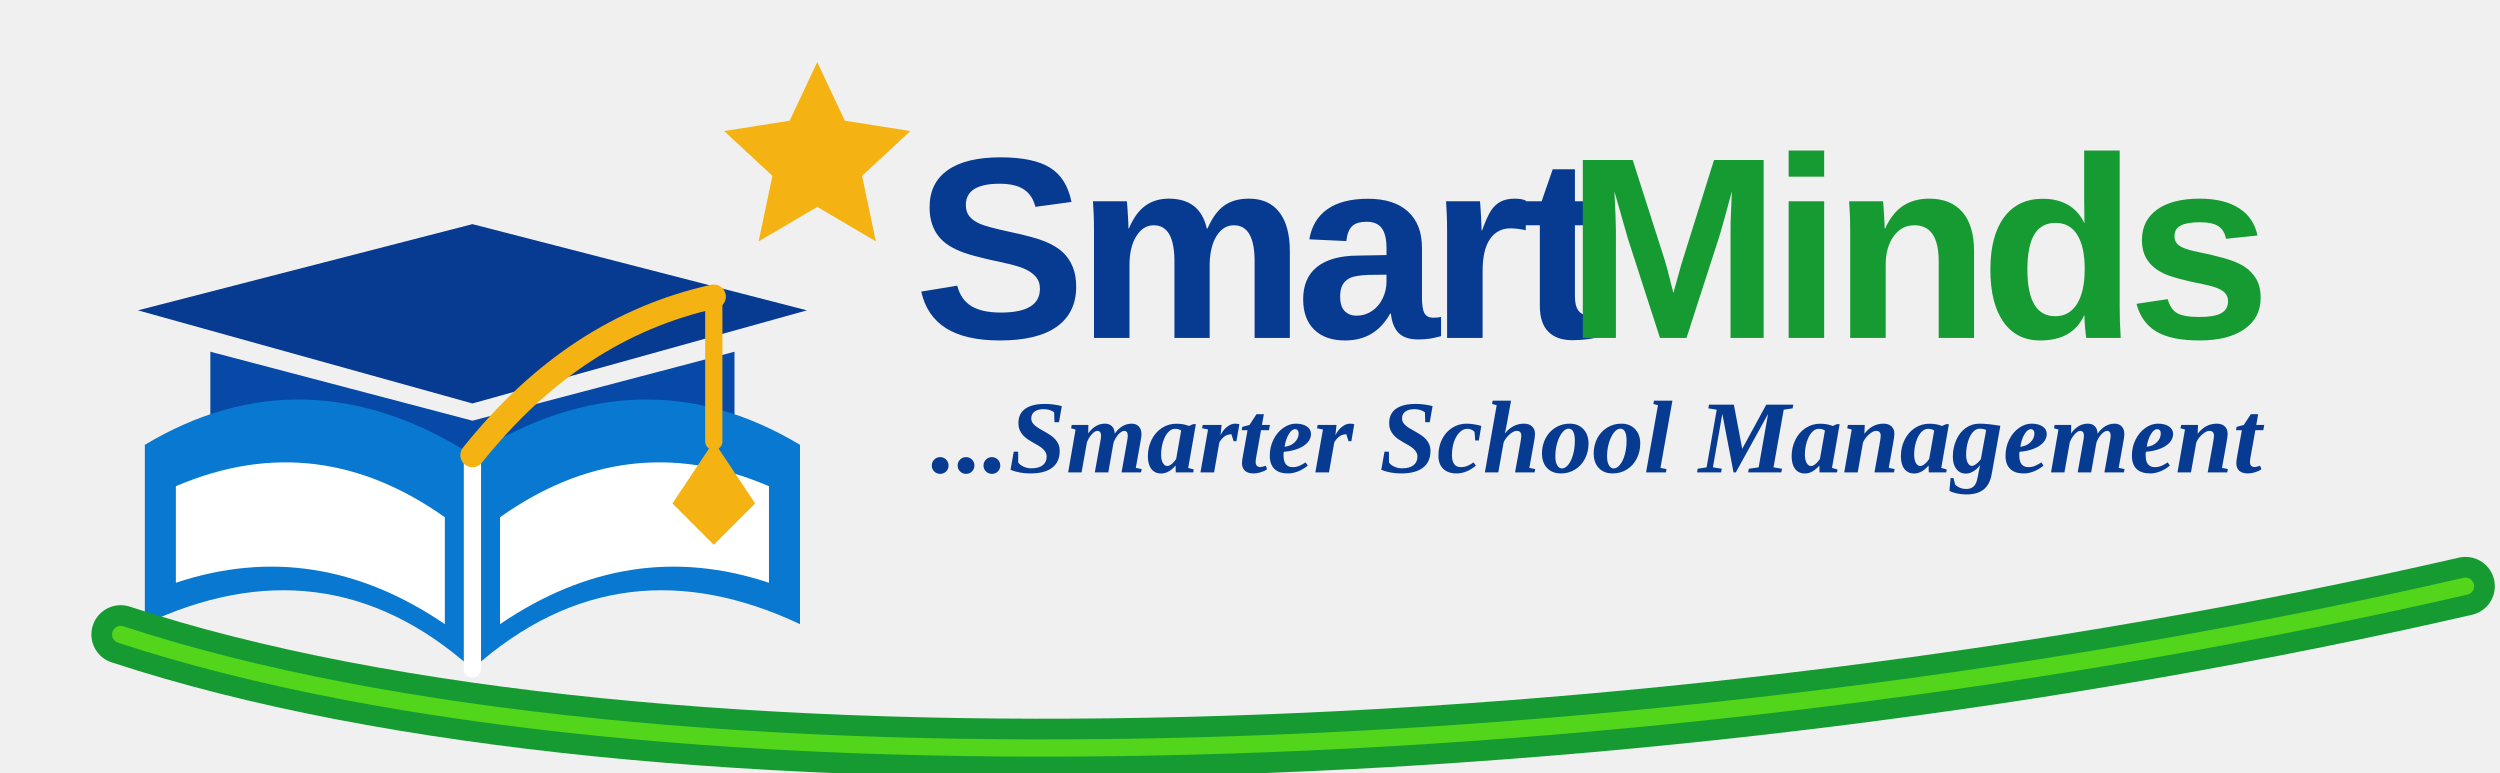
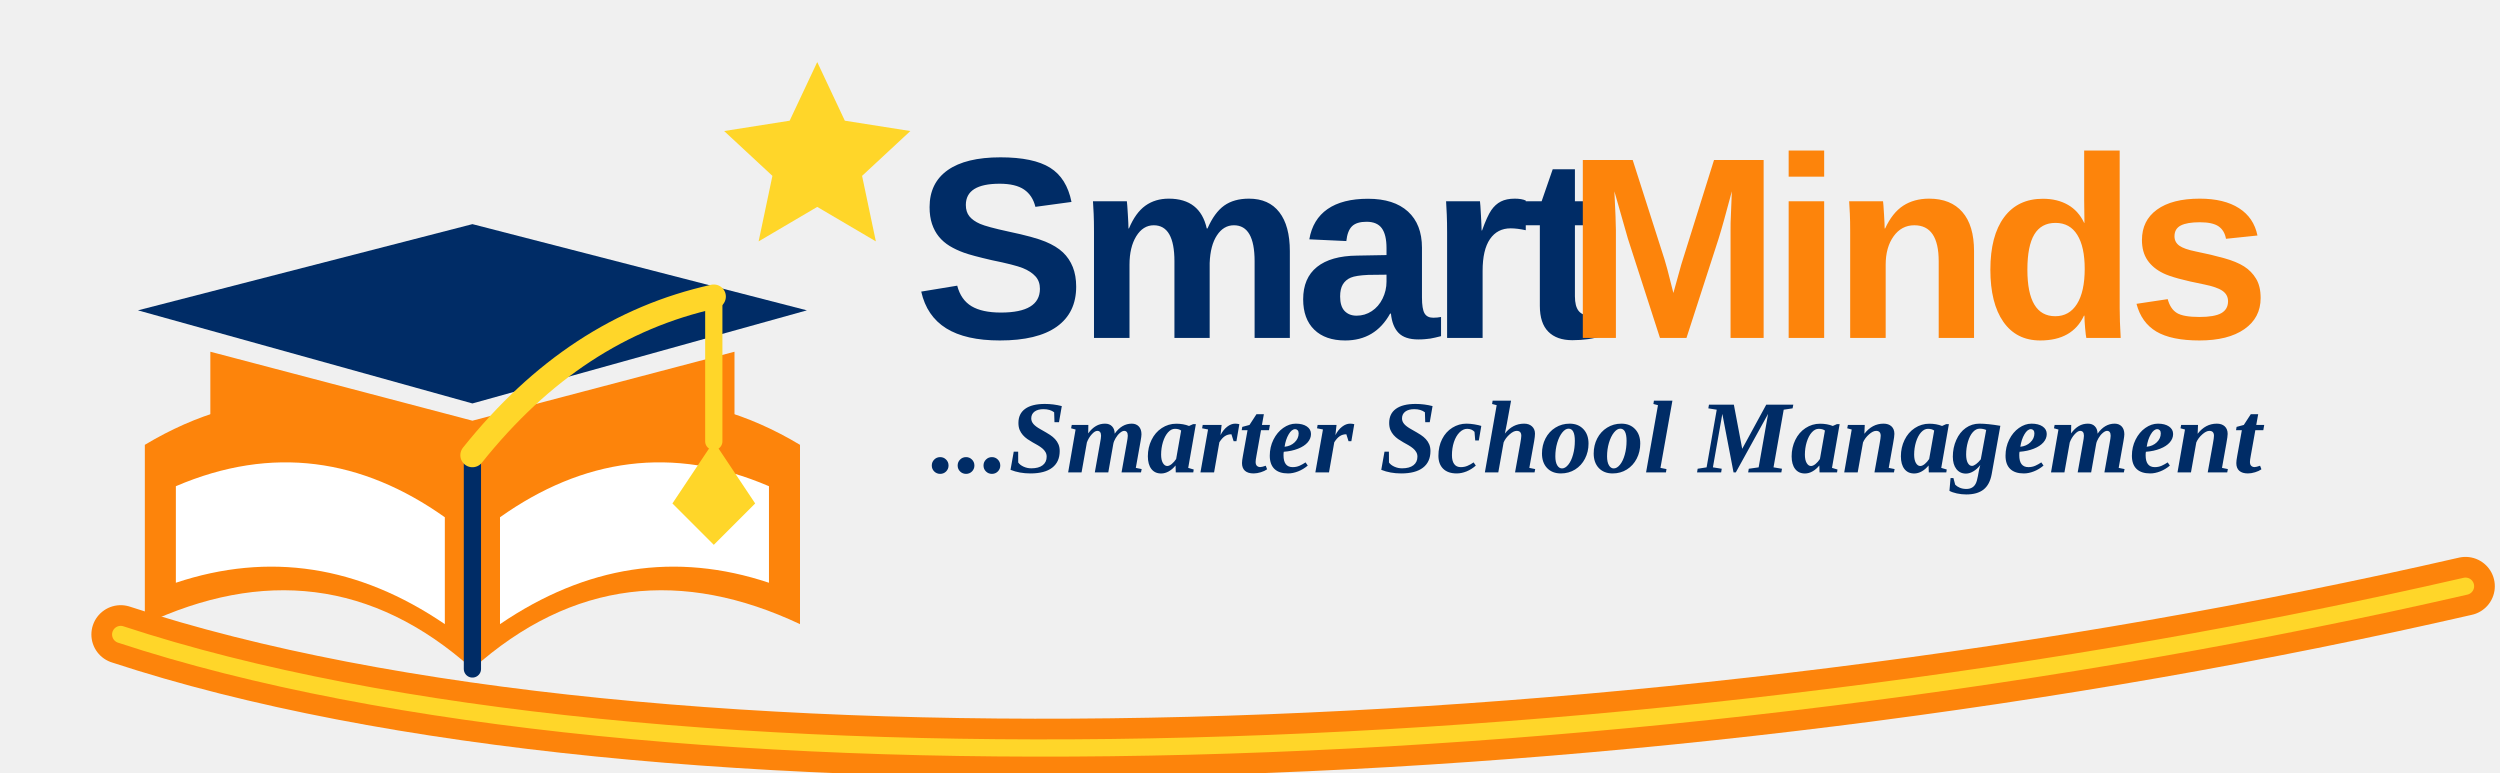
<svg xmlns="http://www.w3.org/2000/svg" viewBox="0 0 725 224" role="img" aria-labelledby="title desc">
  <g transform="translate(22 12)">
-     <path d="M18 78 115 53 212 78 115 105Z" fill="#073A91" />
-     <path d="M39 90v42c43 30 109 30 152 0V90l-76 20Z" fill="#0649A7" />
-     <path d="M51 126c23 14 43 21 64 21s41-7 64-21v20c-43 29-85 29-128 0Z" fill="#063A8C" />
-     <path d="M20 117c30-18 62-18 95 3 33-21 65-21 95-3v52c-34-16-66-13-95 13-29-26-61-29-95-13Z" fill="#0878D1" />
-     <path d="M115 120v62" stroke="#fff" stroke-width="5" stroke-linecap="round" />
+     <path d="M18 78 115 53 212 78 115 105Z" fill="#002C66" />
+     <path d="M39 90v42c43 30 109 30 152 0V90l-76 20Z" fill="#FD840B" />
+     <path d="M51 126c23 14 43 21 64 21s41-7 64-21v20c-43 29-85 29-128 0Z" fill="#002C66" />
+     <path d="M20 117c30-18 62-18 95 3 33-21 65-21 95-3v52c-34-16-66-13-95 13-29-26-61-29-95-13Z" fill="#FD840B" />
+     <path d="M115 120v62" stroke="#002C66" stroke-width="5" stroke-linecap="round" />
    <path d="M29 129c28-12 54-8 78 9v31c-25-17-51-21-78-12Z" fill="#fff" />
    <path d="M123 138c24-17 50-21 78-9v28c-27-9-53-5-78 12Z" fill="#fff" />
-     <path d="M115 120c20-25 43-40 70-46" fill="none" stroke="#F5B313" stroke-width="7" stroke-linecap="round" />
-     <path d="M185 74v42" stroke="#F5B313" stroke-width="5" stroke-linecap="round" />
-     <path d="m185 116 12 18-12 12-12-12Z" fill="#F5B313" />
-     <path d="m215 6 8 17 19 3-14 13 4 19-17-10-17 10 4-19-14-13 19-3Z" fill="#F5B313" />
+     <path d="M115 120c20-25 43-40 70-46" fill="none" stroke="#FFD629" stroke-width="7" stroke-linecap="round" />
+     <path d="M185 74v42" stroke="#FFD629" stroke-width="5" stroke-linecap="round" />
+     <path d="m185 116 12 18-12 12-12-12Z" fill="#FFD629" />
+     <path d="m215 6 8 17 19 3-14 13 4 19-17-10-17 10 4-19-14-13 19-3Z" fill="#FFD629" />
  </g>
-   <text x="265" y="98" font-family="Arial, Helvetica, sans-serif" font-size="75" font-weight="800" letter-spacing="-3" fill="#073A91">Smart</text>
-   <text x="454" y="98" font-family="Arial, Helvetica, sans-serif" font-size="75" font-weight="800" letter-spacing="-3" fill="#159B32">Minds</text>
-   <text x="270" y="137" font-family="Georgia, 'Times New Roman', serif" font-size="30" font-style="italic" font-weight="700" fill="#073A91">...Smarter School Management</text>
-   <path d="M35 184 C190 235 480 224 715 170" fill="none" stroke="#159B32" stroke-width="17" stroke-linecap="round" />
-   <path d="M35 184 C190 235 480 224 715 170" fill="none" stroke="#53D51B" stroke-width="5" stroke-linecap="round" />
+   <text x="265" y="98" font-family="Arial, Helvetica, sans-serif" font-size="75" font-weight="800" letter-spacing="-3" fill="#002C66">Smart</text>
+   <text x="454" y="98" font-family="Arial, Helvetica, sans-serif" font-size="75" font-weight="800" letter-spacing="-3" fill="#FD840B">Minds</text>
+   <text x="270" y="137" font-family="Georgia, 'Times New Roman', serif" font-size="30" font-style="italic" font-weight="700" fill="#002C66">...Smarter School Management</text>
+   <path d="M35 184 C190 235 480 224 715 170" fill="none" stroke="#FD840B" stroke-width="17" stroke-linecap="round" />
+   <path d="M35 184 C190 235 480 224 715 170" fill="none" stroke="#FFD629" stroke-width="5" stroke-linecap="round" />
</svg>
